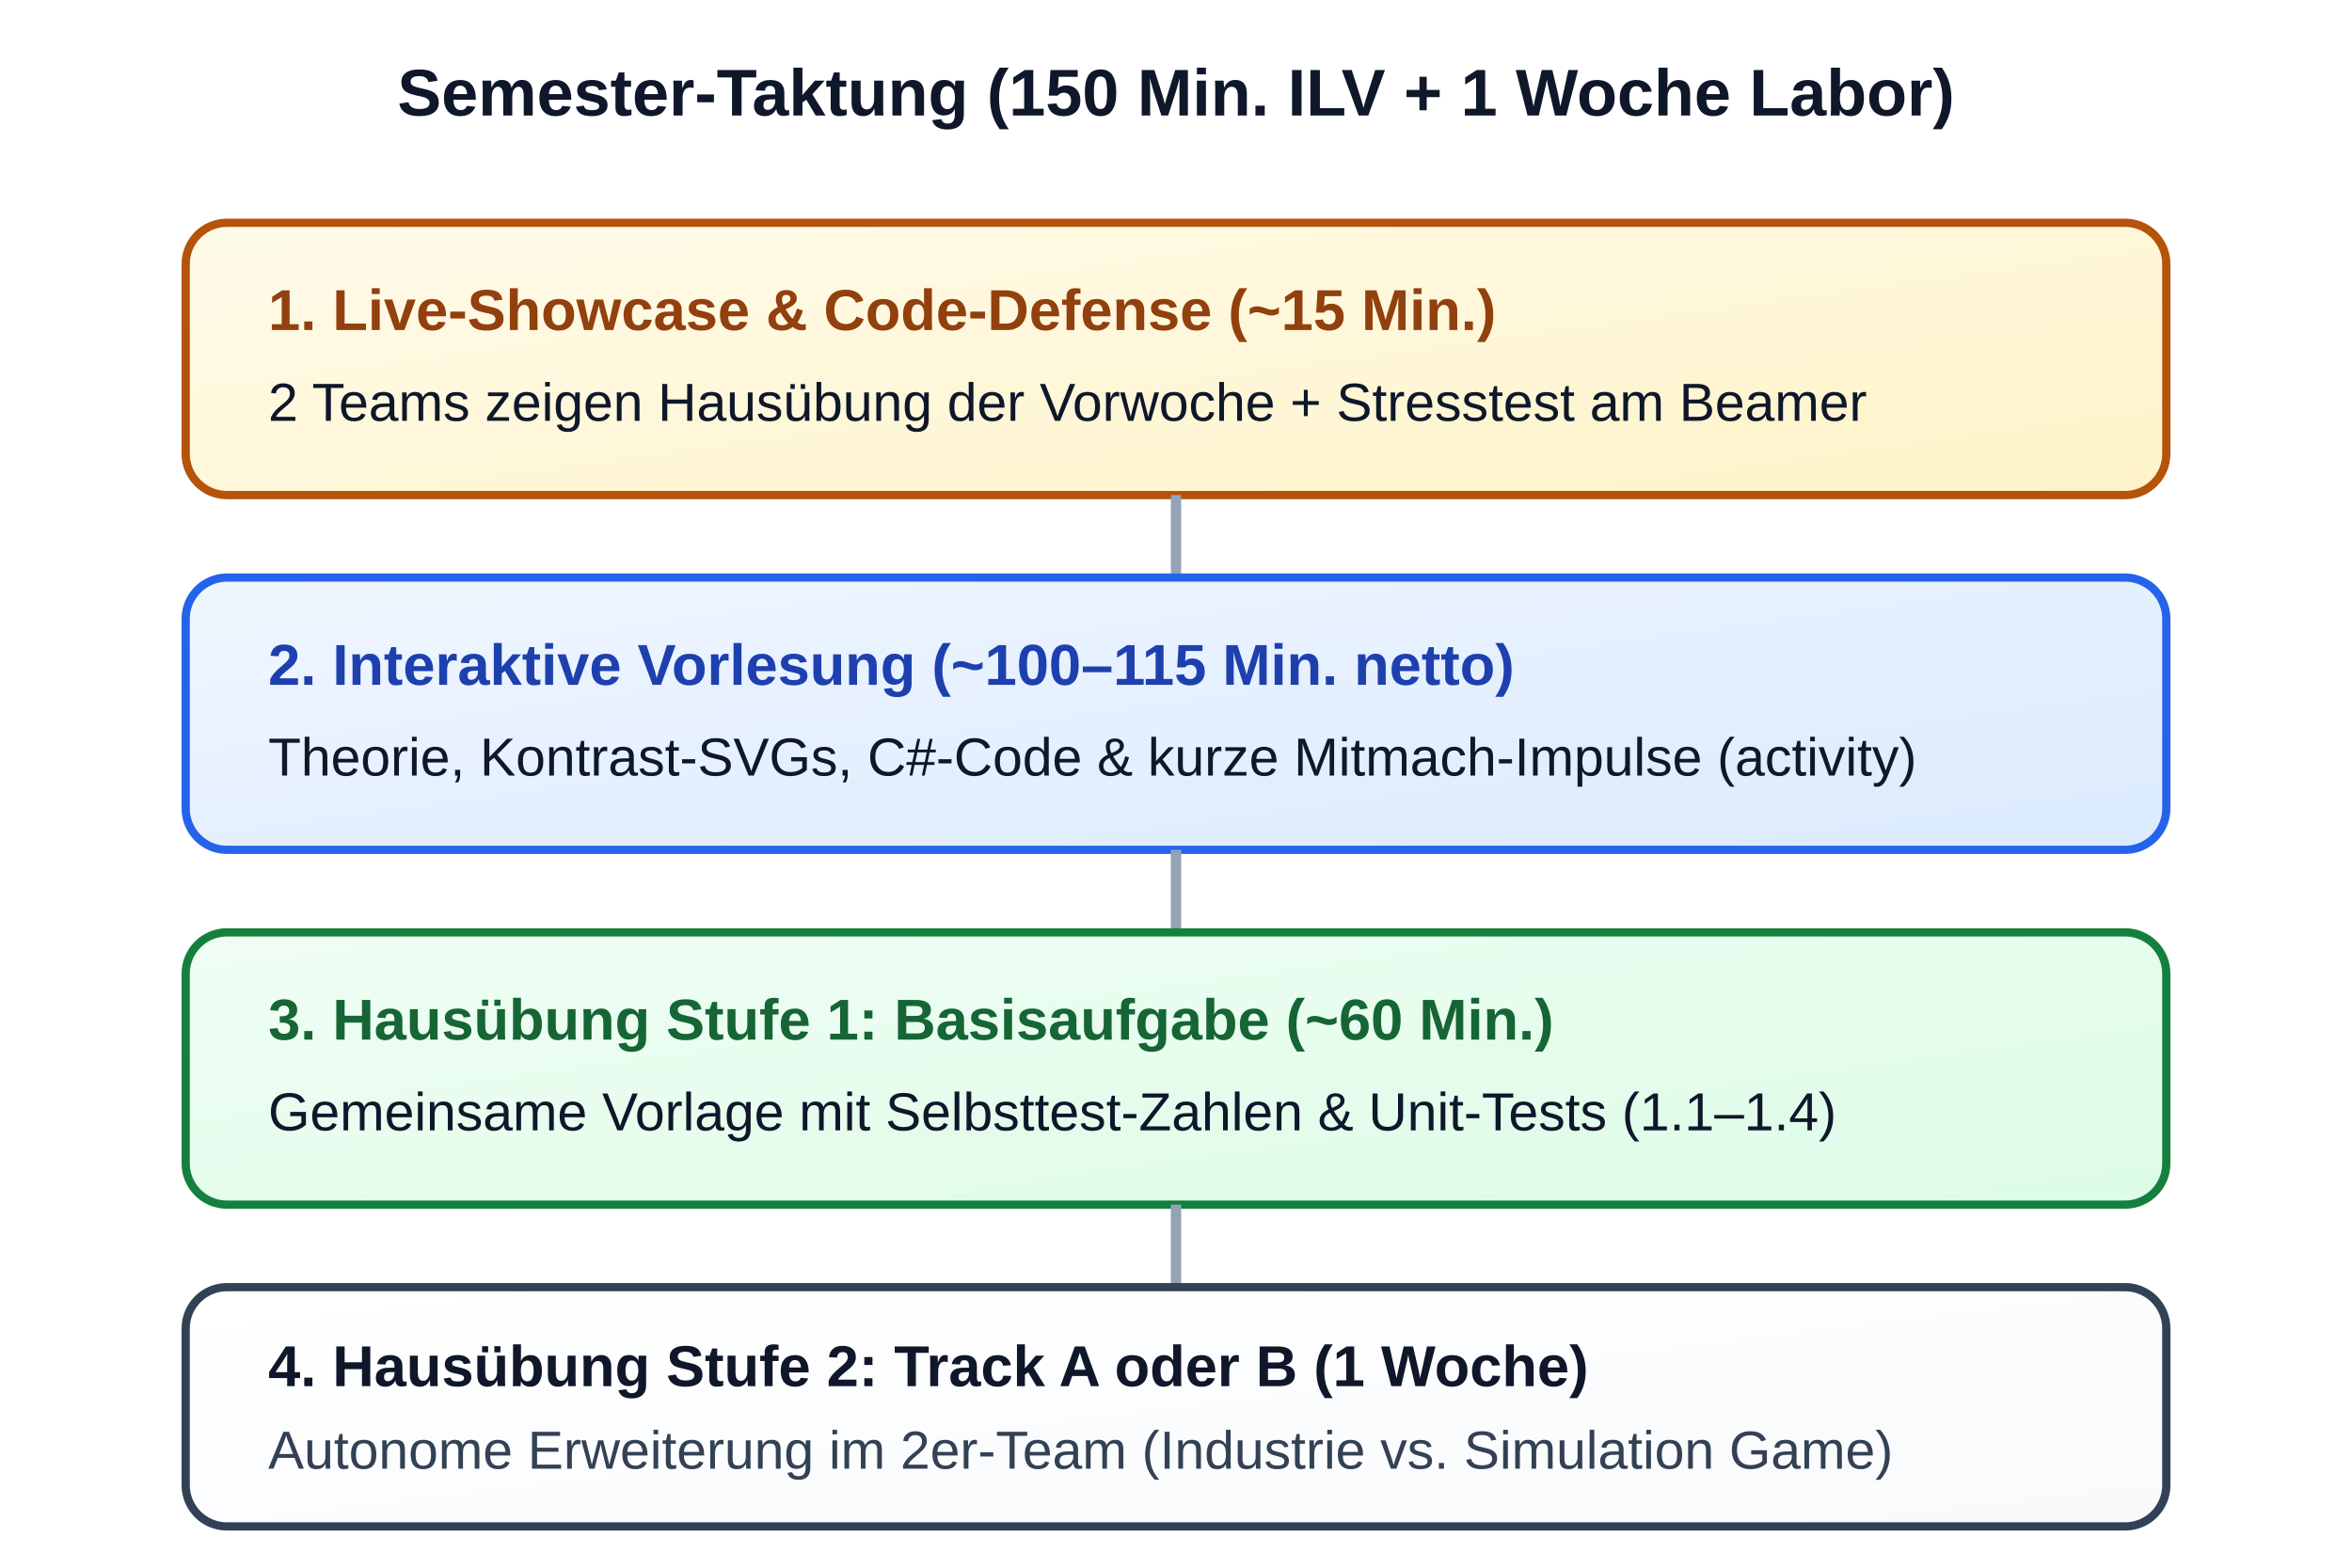
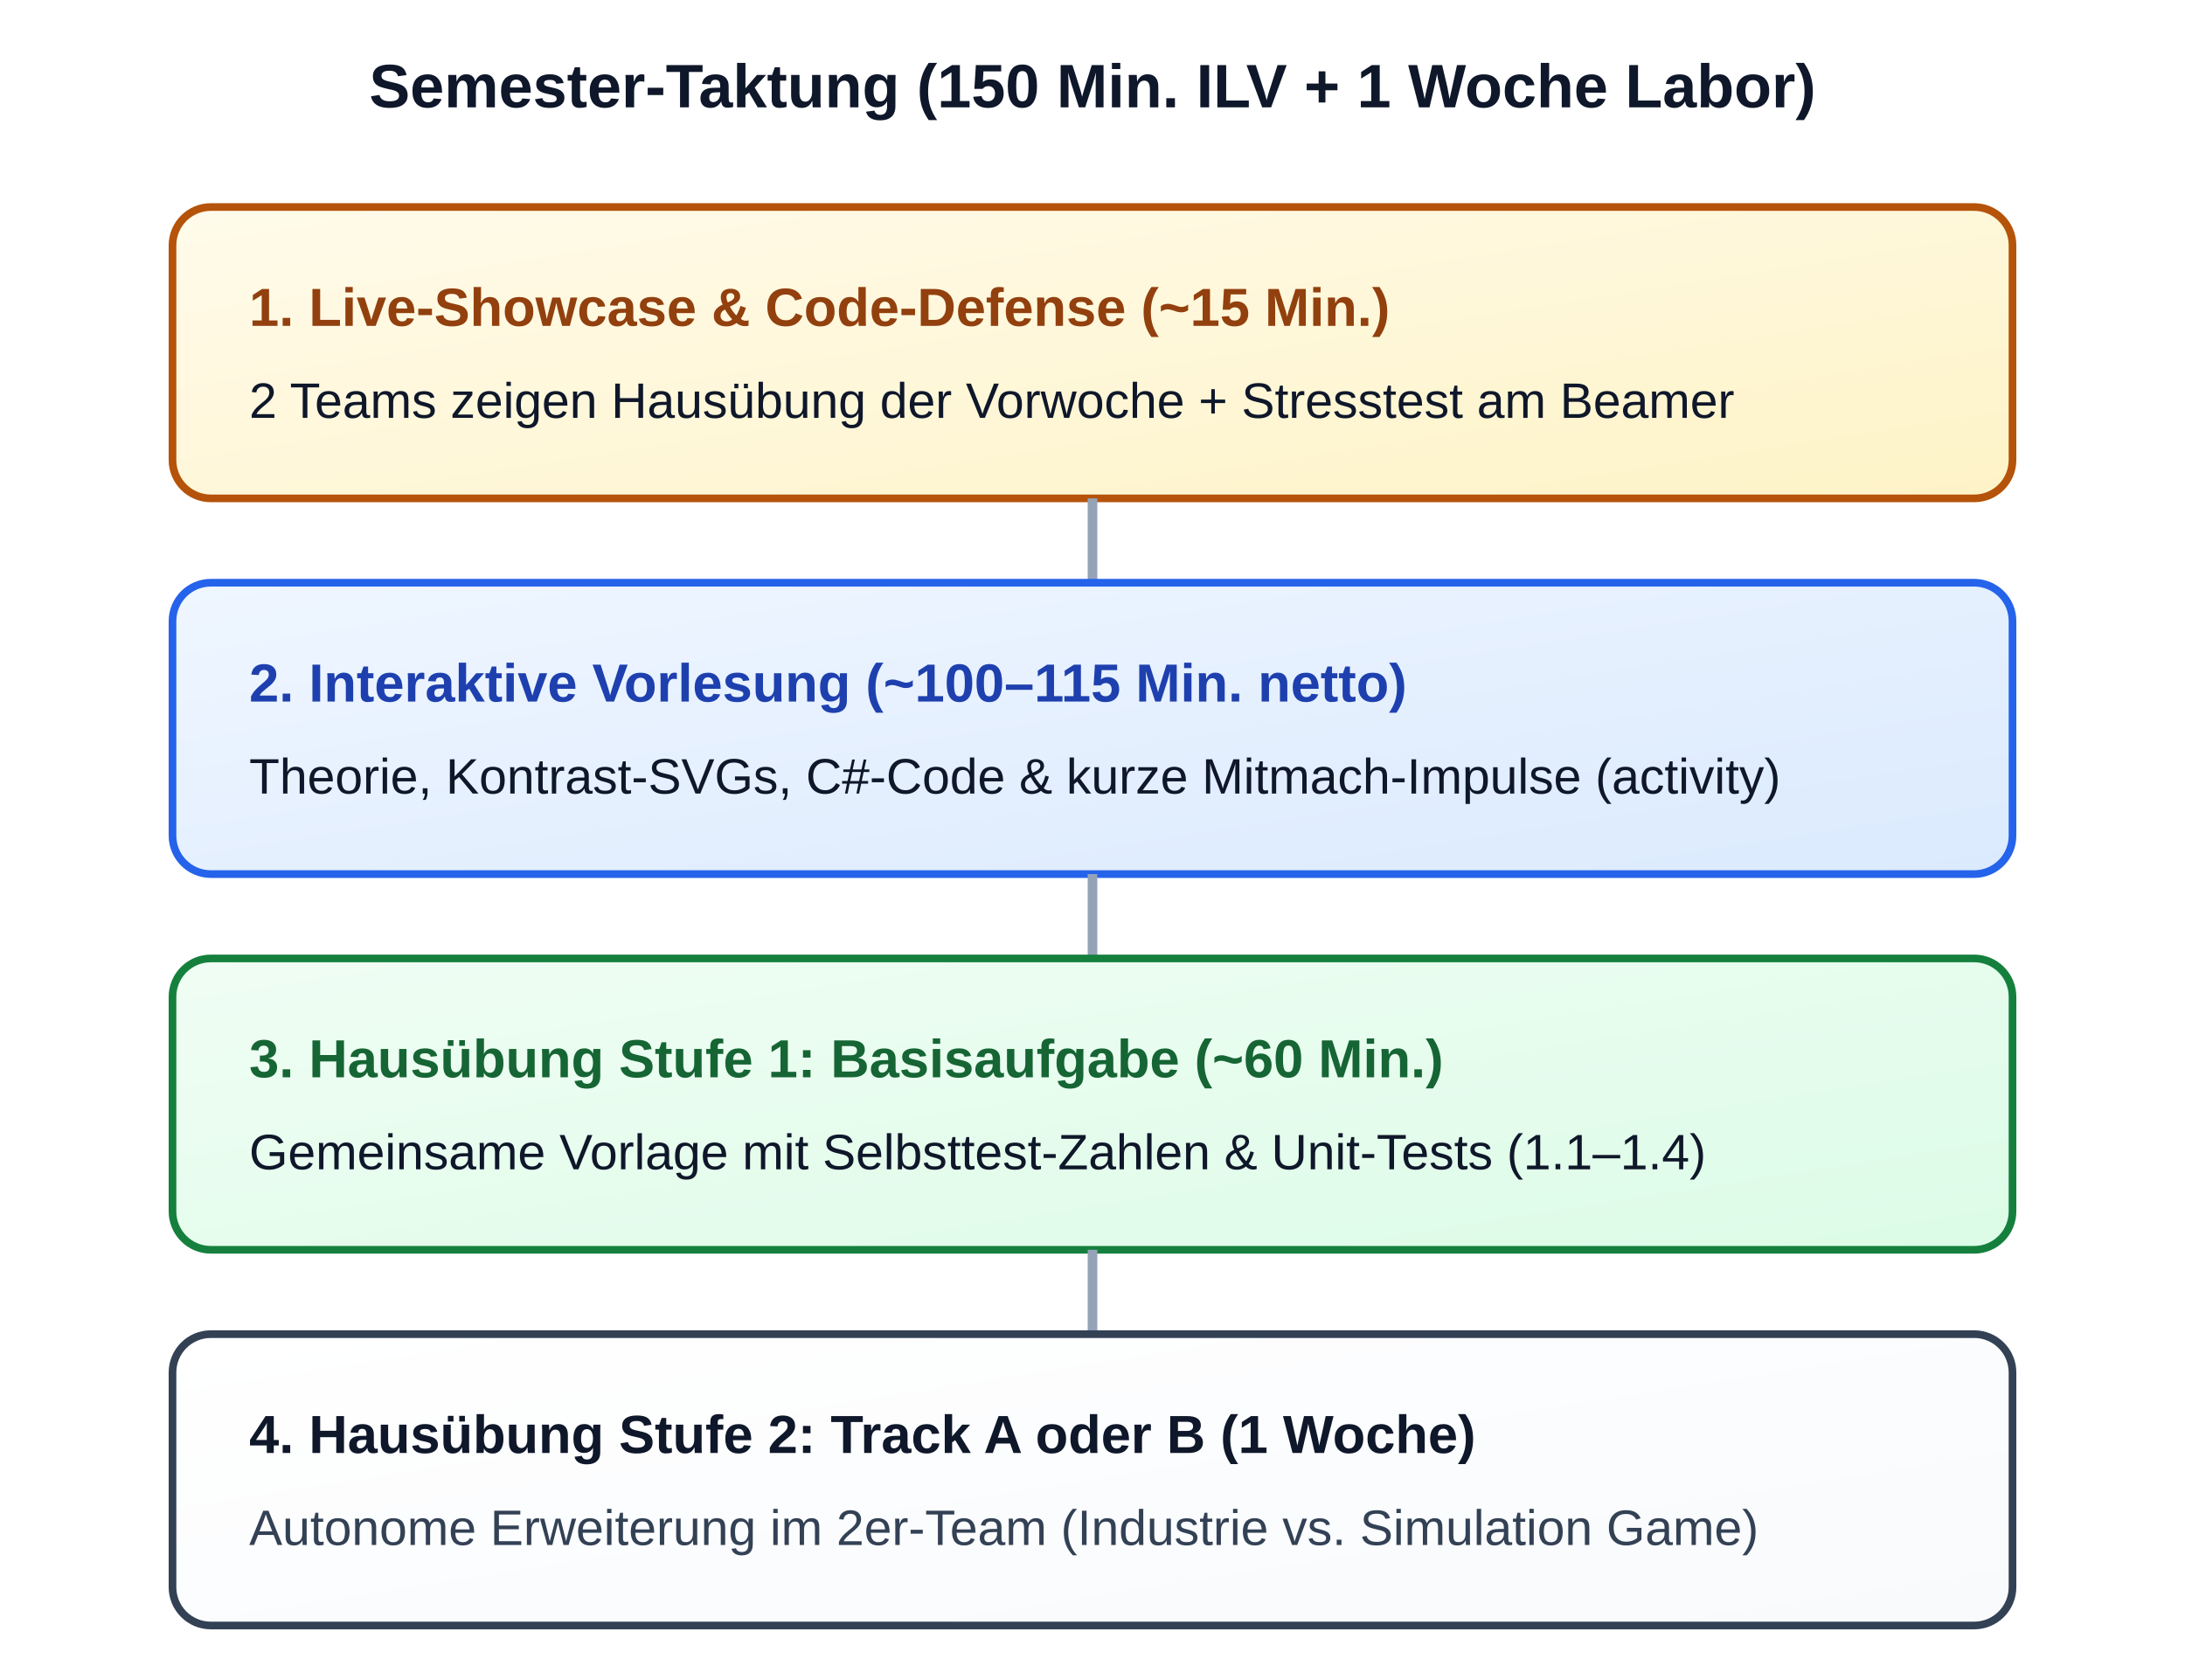
- <svg xmlns="http://www.w3.org/2000/svg" viewBox="-45 0 570 380" width="570" height="380">
+ <svg xmlns="http://www.w3.org/2000/svg" viewBox="-45 0 570 438" width="570" height="438">
  <defs>
    <linearGradient id="grad-sem-primary" x1="0%" y1="0%" x2="100%" y2="100%">
      <stop offset="0%" stop-color="#eff6ff" />
      <stop offset="100%" stop-color="#dbeafe" />
    </linearGradient>
    <linearGradient id="grad-sem-primary-fill" x1="0%" y1="0%" x2="100%" y2="100%">
      <stop offset="0%" stop-color="#2563eb" />
      <stop offset="100%" stop-color="#1d4ed8" />
    </linearGradient>
    <linearGradient id="grad-sem-success" x1="0%" y1="0%" x2="100%" y2="100%">
      <stop offset="0%" stop-color="#f0fdf4" />
      <stop offset="100%" stop-color="#dcfce7" />
    </linearGradient>
    <linearGradient id="grad-sem-success-fill" x1="0%" y1="0%" x2="100%" y2="100%">
      <stop offset="0%" stop-color="#15803d" />
      <stop offset="100%" stop-color="#166534" />
    </linearGradient>
    <linearGradient id="grad-sem-warning" x1="0%" y1="0%" x2="100%" y2="100%">
      <stop offset="0%" stop-color="#fffbeb" />
      <stop offset="100%" stop-color="#fef3c7" />
    </linearGradient>
    <linearGradient id="grad-sem-warning-fill" x1="0%" y1="0%" x2="100%" y2="100%">
      <stop offset="0%" stop-color="#b45309" />
      <stop offset="100%" stop-color="#92400e" />
    </linearGradient>
    <linearGradient id="grad-sem-muted" x1="0%" y1="0%" x2="100%" y2="100%">
      <stop offset="0%" stop-color="#f8fafc" />
      <stop offset="100%" stop-color="#e2e8f0" />
    </linearGradient>
    <linearGradient id="grad-sem-muted-fill" x1="0%" y1="0%" x2="100%" y2="100%">
      <stop offset="0%" stop-color="#475569" />
      <stop offset="100%" stop-color="#334155" />
    </linearGradient>
    <linearGradient id="grad-sem-neutral" x1="0%" y1="0%" x2="100%" y2="100%">
      <stop offset="0%" stop-color="#ffffff" />
      <stop offset="100%" stop-color="#f8fafc" />
    </linearGradient>
    <linearGradient id="grad-sem-neutral-fill" x1="0%" y1="0%" x2="100%" y2="100%">
      <stop offset="0%" stop-color="#334155" />
      <stop offset="100%" stop-color="#1e293b" />
    </linearGradient>
  </defs>
  <style>
    /* @svg-palette:start */
      .sem-primary { fill: url(#grad-sem-primary); stroke: #2563eb; }
      .sem-primary-bg { fill: url(#grad-sem-primary); stroke: none; }
      .sem-primary-stroke { stroke: #2563eb; }
      .sem-primary-fill { fill: url(#grad-sem-primary-fill); }
      .sem-primary-text { fill: #1e40af; }
      .sem-success { fill: url(#grad-sem-success); stroke: #15803d; }
      .sem-success-bg { fill: url(#grad-sem-success); stroke: none; }
      .sem-success-stroke { stroke: #15803d; }
      .sem-success-fill { fill: url(#grad-sem-success-fill); }
      .sem-success-text { fill: #166534; }
      .sem-warning { fill: url(#grad-sem-warning); stroke: #b45309; }
      .sem-warning-bg { fill: url(#grad-sem-warning); stroke: none; }
      .sem-warning-stroke { stroke: #b45309; }
      .sem-warning-fill { fill: url(#grad-sem-warning-fill); }
      .sem-warning-text { fill: #92400e; }
      .sem-muted { fill: url(#grad-sem-muted); stroke: #94a3b8; }
      .sem-muted-bg { fill: url(#grad-sem-muted); stroke: none; }
      .sem-muted-stroke { stroke: #94a3b8; }
      .sem-muted-fill { fill: url(#grad-sem-muted-fill); }
      .sem-muted-text { fill: #334155; }
      .sem-neutral { fill: url(#grad-sem-neutral); stroke: #334155; }
      .sem-neutral-bg { fill: url(#grad-sem-neutral); stroke: none; }
      .sem-neutral-stroke { stroke: #334155; }
      .sem-neutral-fill { fill: url(#grad-sem-neutral-fill); }
      .sem-neutral-text { fill: #0f172a; }
      /* @svg-palette:end */
    .hdr { font-family: 'Segoe UI', Arial, sans-serif; font-size: 16px; font-weight: bold; }
    .lbl { font-family: 'Segoe UI', Arial, sans-serif; font-size: 14px; font-weight: bold; }
    .sub { font-family: 'Segoe UI', Arial, sans-serif; font-size: 13px; }
  </style>
  <text x="240" y="28" text-anchor="middle" class="hdr sem-neutral-text">Semester-Taktung (150 Min. ILV + 1 Woche Labor)</text>
-   <rect x="0" y="54" width="480" height="66" rx="10" stroke-width="2" class="sem-warning" />
-   <text x="20" y="80" class="lbl sem-warning-text">1. Live-Showcase &amp; Code-Defense (~15 Min.)</text>
-   <text x="20" y="102" class="sub sem-neutral-text">2 Teams zeigen Hausübung der Vorwoche + Stresstest am Beamer</text>
-   <line x1="240" y1="120" x2="240" y2="140" stroke-width="2.5" class="sem-muted-stroke" />
-   <rect x="0" y="140" width="480" height="66" rx="10" stroke-width="2" class="sem-primary" />
-   <text x="20" y="166" class="lbl sem-primary-text">2. Interaktive Vorlesung (~100–115 Min. netto)</text>
-   <text x="20" y="188" class="sub sem-neutral-text">Theorie, Kontrast-SVGs, C#-Code &amp; kurze Mitmach-Impulse (activity)</text>
-   <line x1="240" y1="206" x2="240" y2="226" stroke-width="2.5" class="sem-muted-stroke" />
-   <rect x="0" y="226" width="480" height="66" rx="10" stroke-width="2" class="sem-success" />
-   <text x="20" y="252" class="lbl sem-success-text">3. Hausübung Stufe 1: Basisaufgabe (~60 Min.)</text>
-   <text x="20" y="274" class="sub sem-neutral-text">Gemeinsame Vorlage mit Selbsttest-Zahlen &amp; Unit-Tests (1.1–1.4)</text>
-   <line x1="240" y1="292" x2="240" y2="312" stroke-width="2.5" class="sem-muted-stroke" />
-   <rect x="0" y="312" width="480" height="58" rx="10" stroke-width="2" class="sem-neutral" />
-   <text x="20" y="336" class="lbl sem-neutral-text">4. Hausübung Stufe 2: Track A oder B (1 Woche)</text>
-   <text x="20" y="356" class="sub sem-muted-text">Autonome Erweiterung im 2er-Team (Industrie vs. Simulation Game)</text>
+   <rect x="0" y="54" width="480" height="76" rx="10" stroke-width="2" class="sem-warning" />
+   <text x="20" y="85" class="lbl sem-warning-text">1. Live-Showcase &amp; Code-Defense (~15 Min.)</text>
+   <text x="20" y="109" class="sub sem-neutral-text">2 Teams zeigen Hausübung der Vorwoche + Stresstest am Beamer</text>
+   <line x1="240" y1="130" x2="240" y2="152" stroke-width="2.5" class="sem-muted-stroke" />
+   <rect x="0" y="152" width="480" height="76" rx="10" stroke-width="2" class="sem-primary" />
+   <text x="20" y="183" class="lbl sem-primary-text">2. Interaktive Vorlesung (~100–115 Min. netto)</text>
+   <text x="20" y="207" class="sub sem-neutral-text">Theorie, Kontrast-SVGs, C#-Code &amp; kurze Mitmach-Impulse (activity)</text>
+   <line x1="240" y1="228" x2="240" y2="250" stroke-width="2.5" class="sem-muted-stroke" />
+   <rect x="0" y="250" width="480" height="76" rx="10" stroke-width="2" class="sem-success" />
+   <text x="20" y="281" class="lbl sem-success-text">3. Hausübung Stufe 1: Basisaufgabe (~60 Min.)</text>
+   <text x="20" y="305" class="sub sem-neutral-text">Gemeinsame Vorlage mit Selbsttest-Zahlen &amp; Unit-Tests (1.1–1.4)</text>
+   <line x1="240" y1="326" x2="240" y2="348" stroke-width="2.5" class="sem-muted-stroke" />
+   <rect x="0" y="348" width="480" height="76" rx="10" stroke-width="2" class="sem-neutral" />
+   <text x="20" y="379" class="lbl sem-neutral-text">4. Hausübung Stufe 2: Track A oder B (1 Woche)</text>
+   <text x="20" y="403" class="sub sem-muted-text">Autonome Erweiterung im 2er-Team (Industrie vs. Simulation Game)</text>
</svg>
